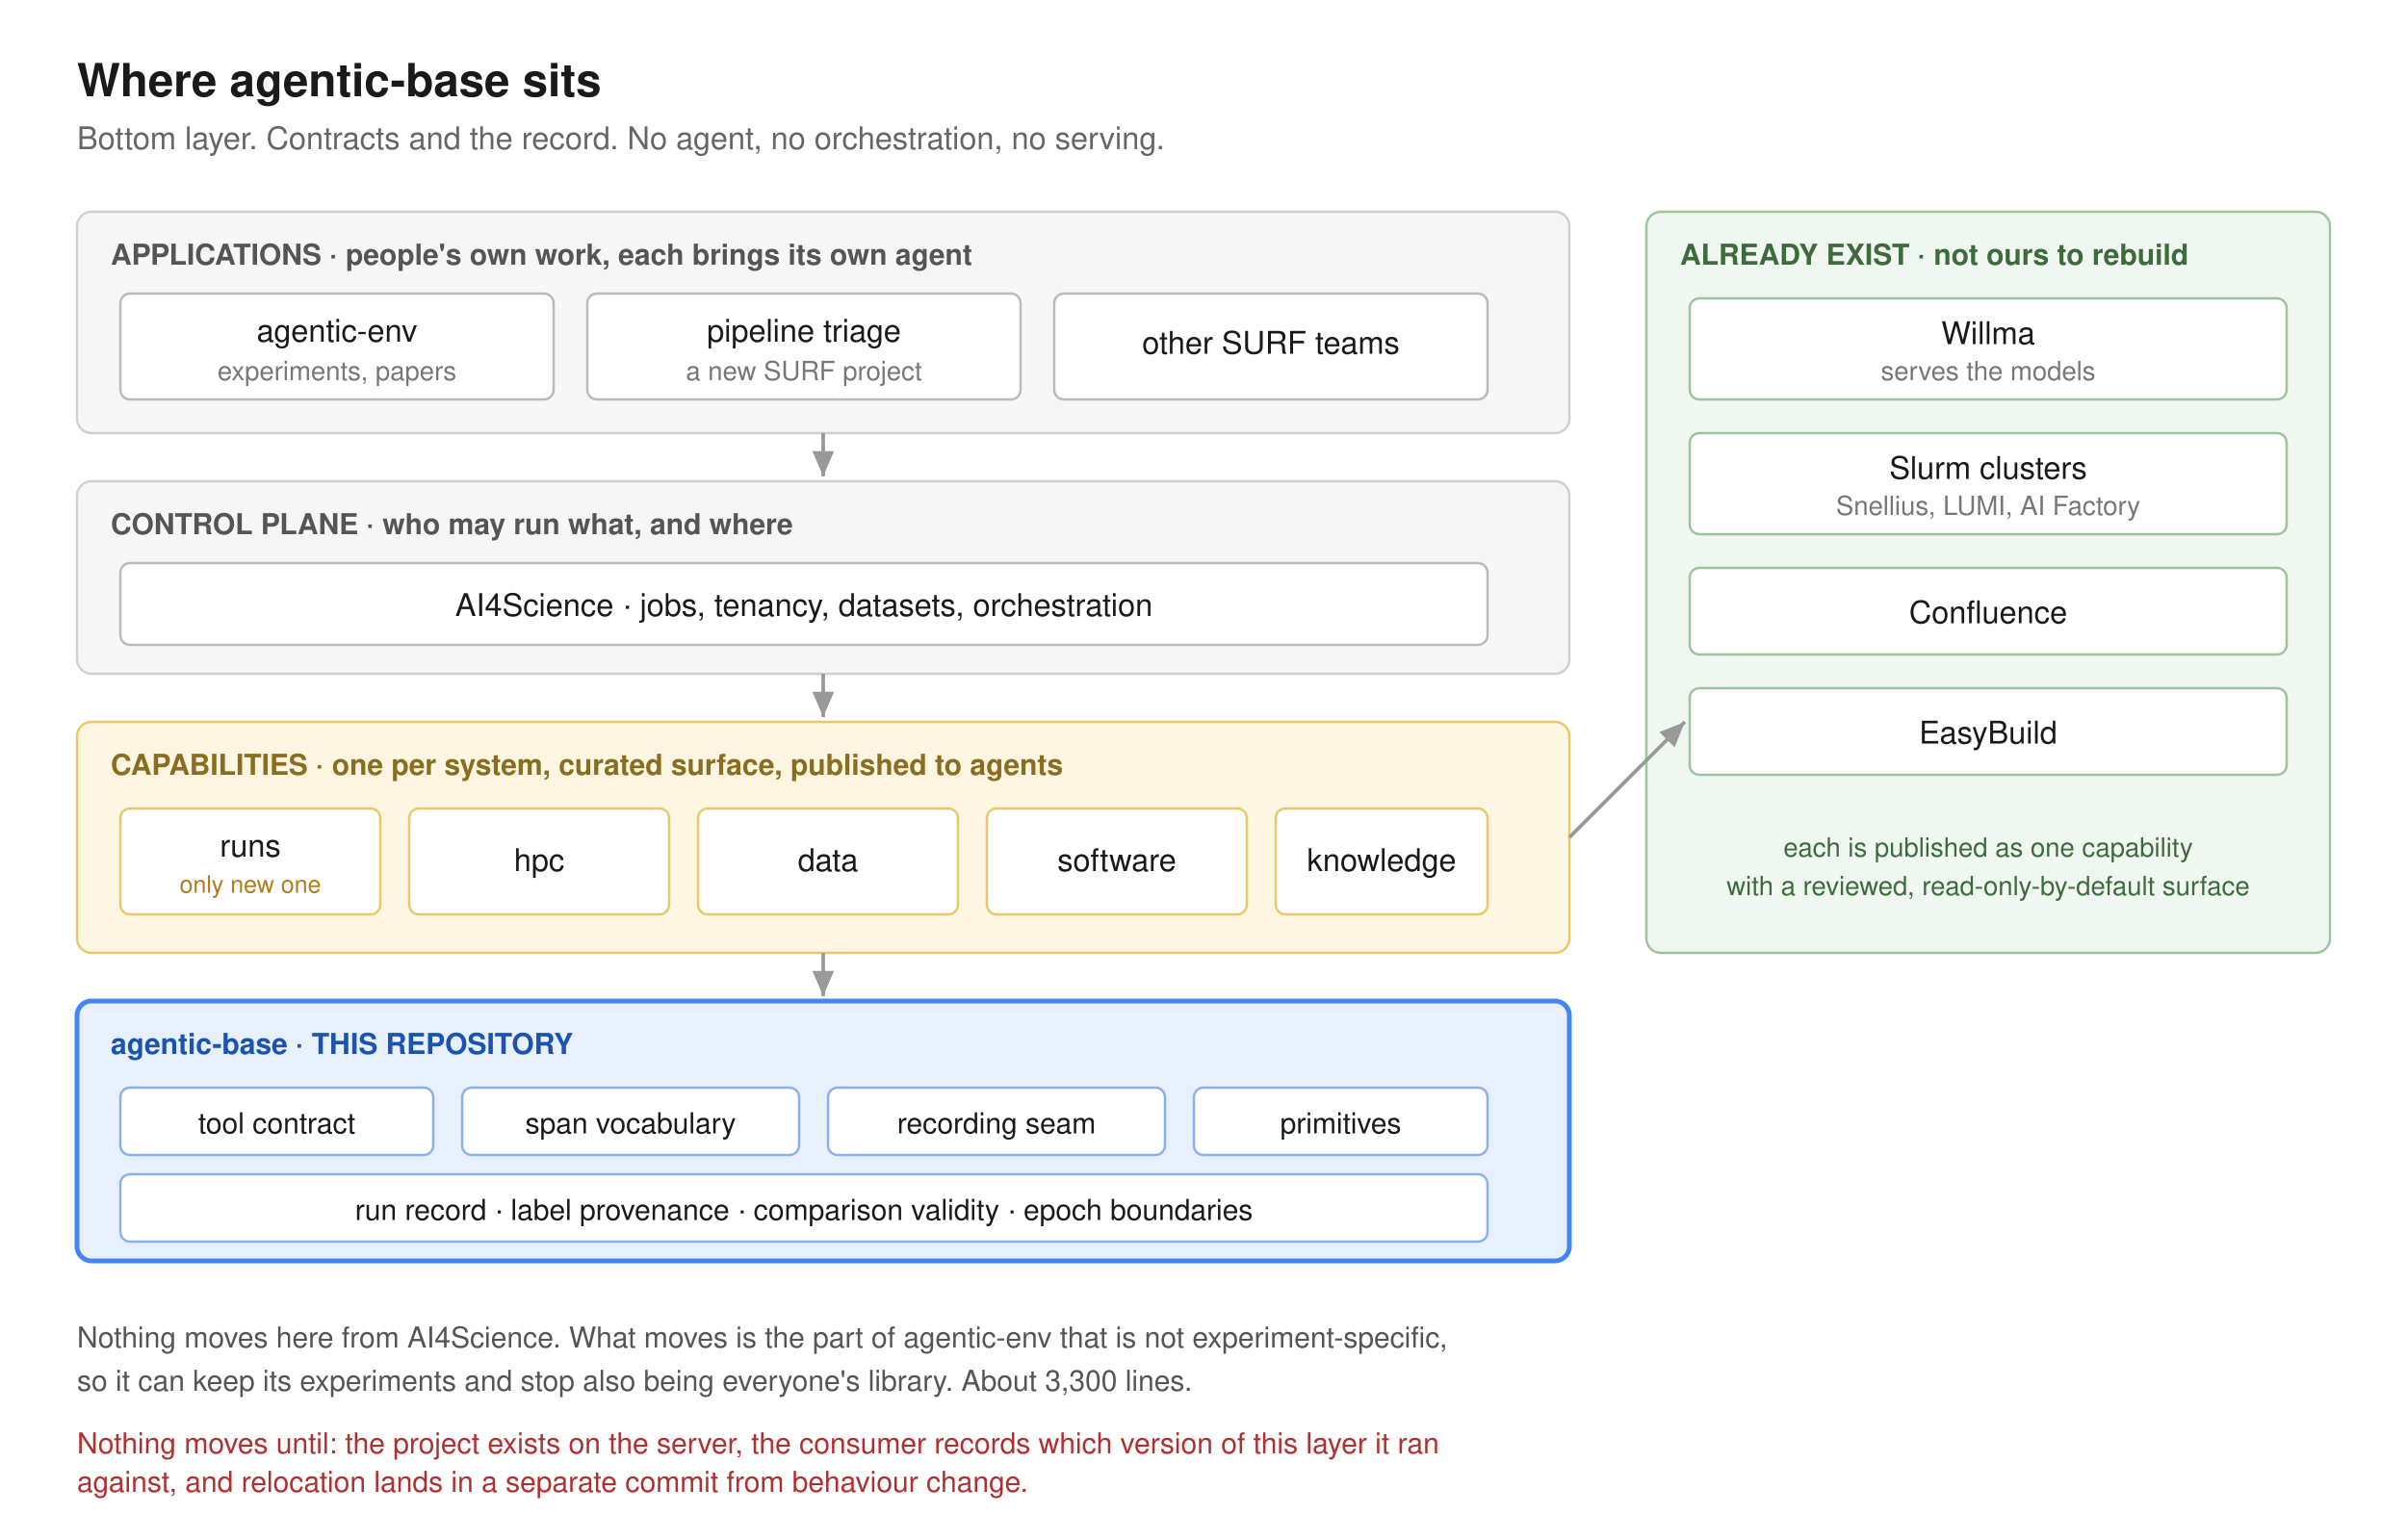
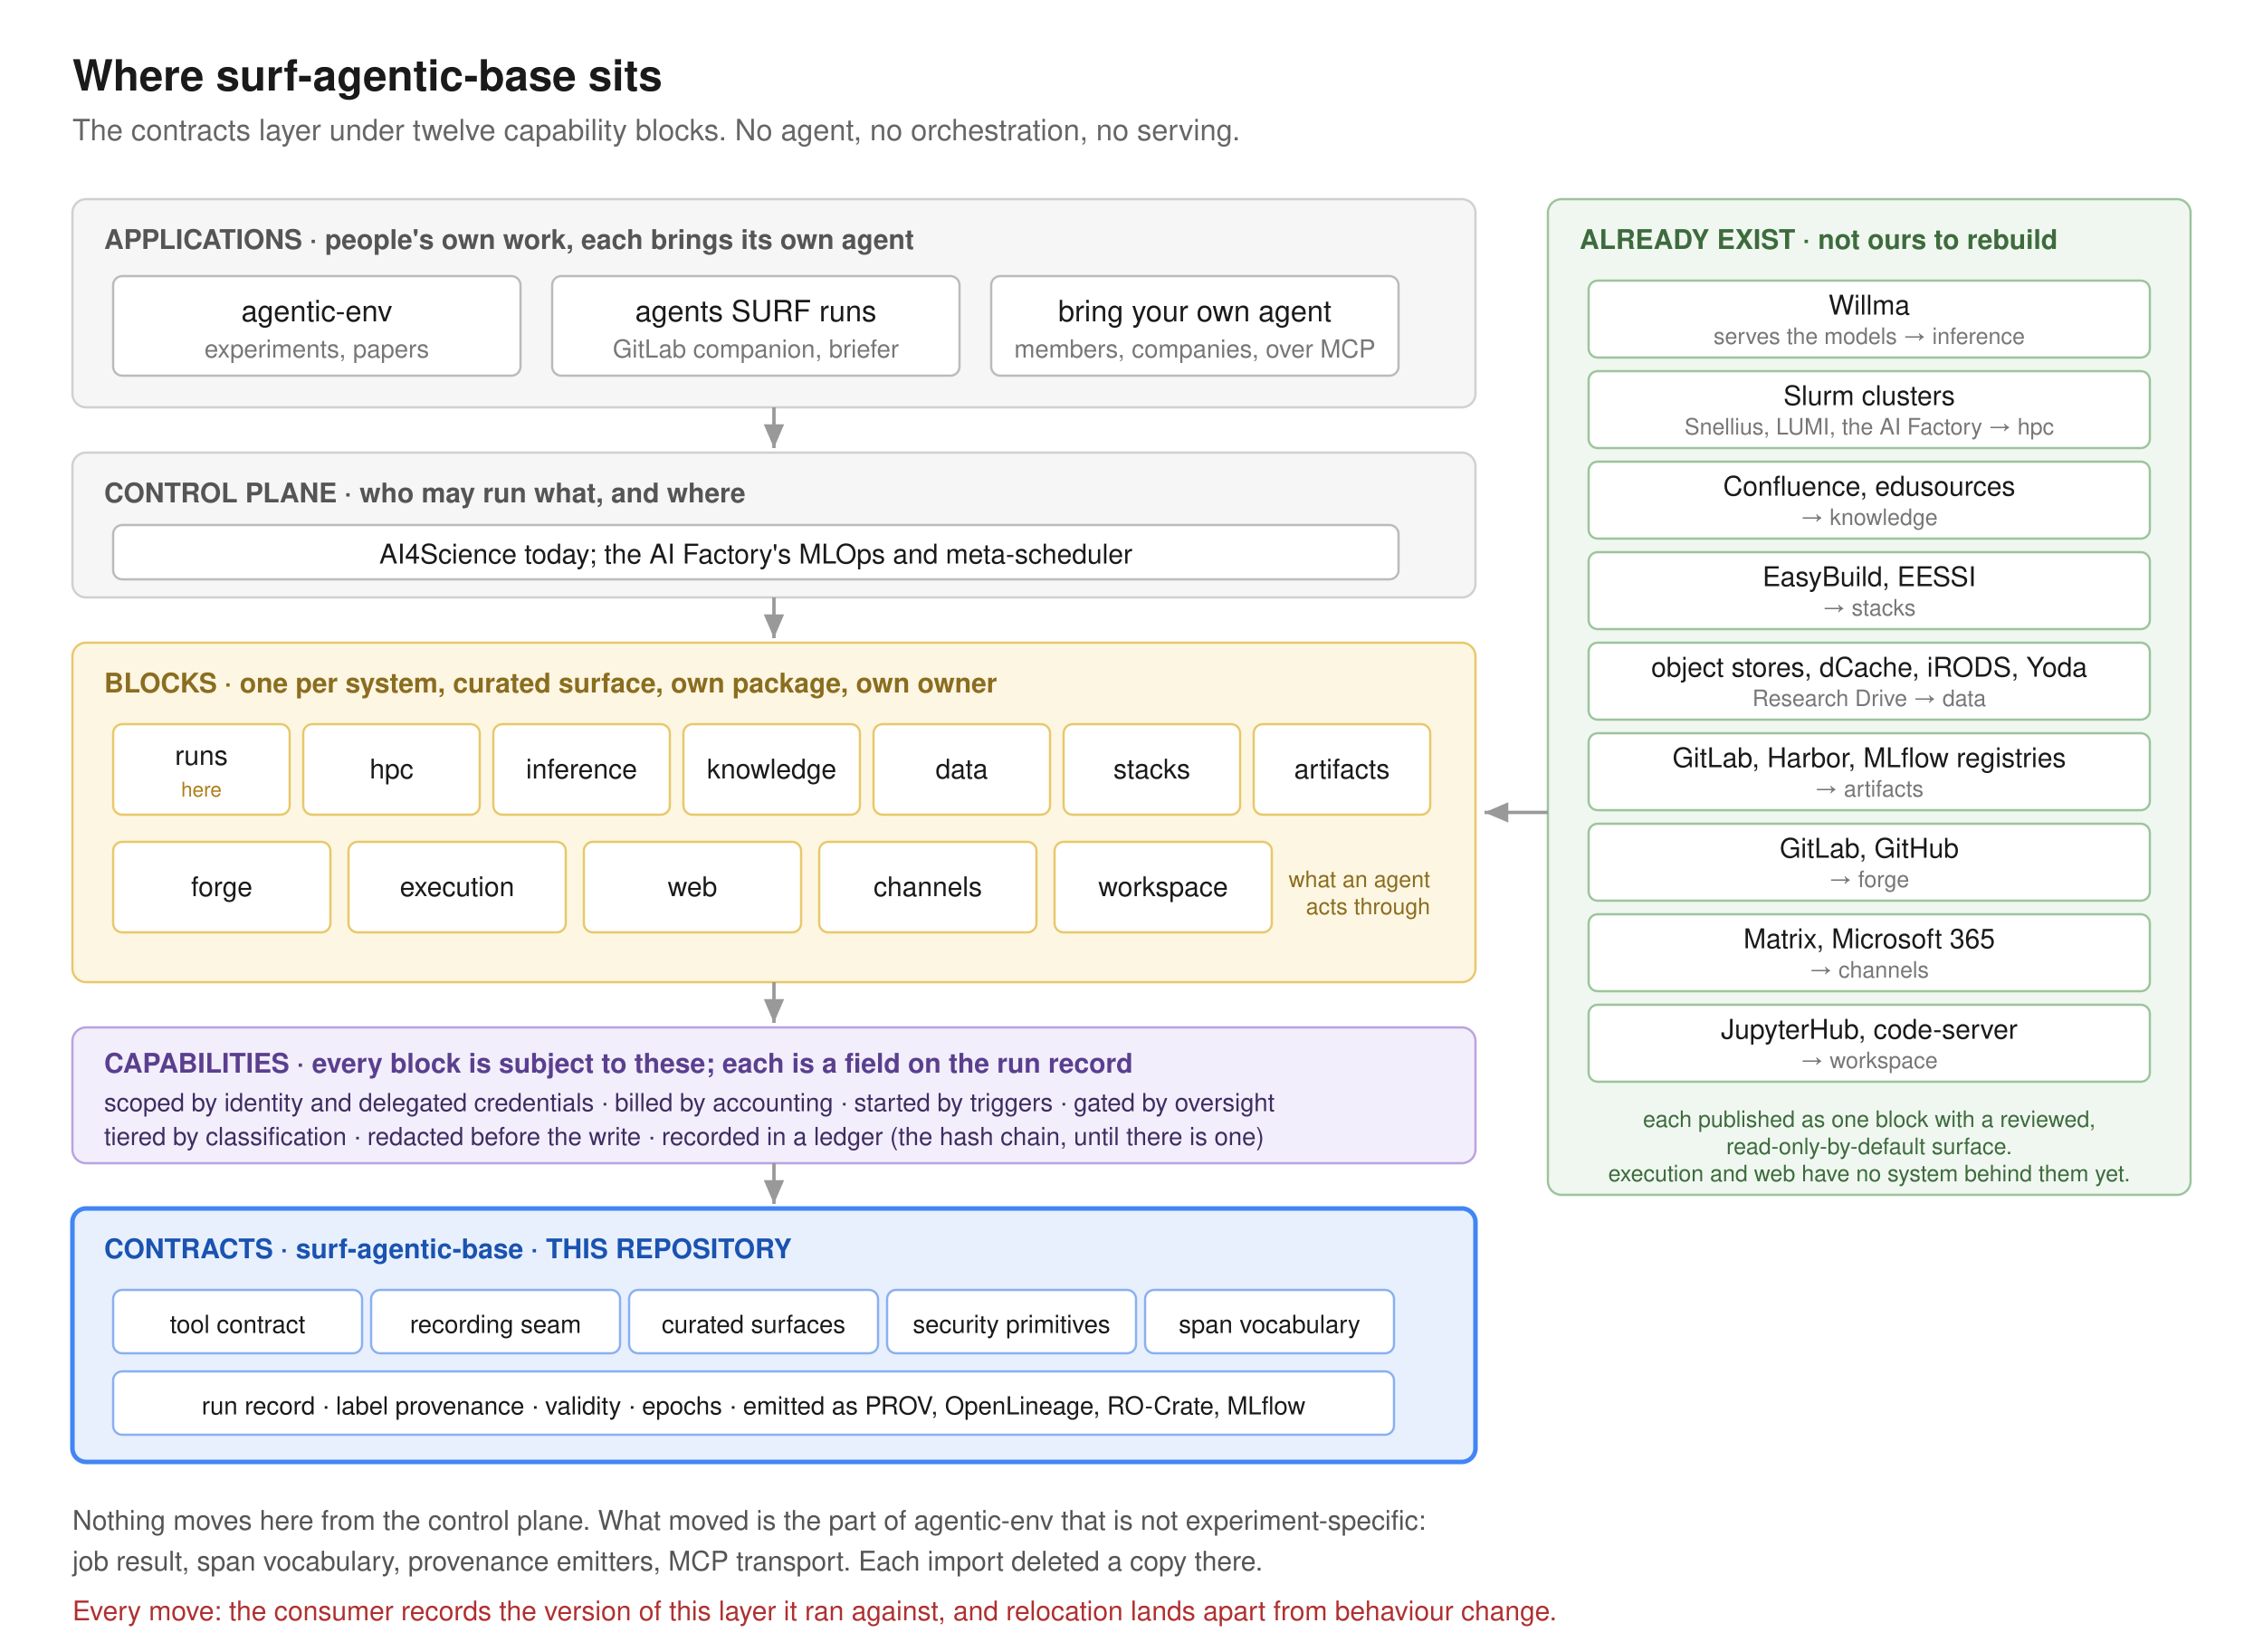
- <svg xmlns="http://www.w3.org/2000/svg" width="1000" height="640" viewBox="0 0 1000 640" font-family="Helvetica, Arial, sans-serif">
-   <rect width="1000" height="640" fill="#ffffff" />
-   <text x="32" y="40" font-size="19" font-weight="600" fill="#1a1a1a">Where agentic-base sits</text>
-   <text x="32" y="62" font-size="13" fill="#666">Bottom layer. Contracts and the record. No agent, no orchestration, no serving.</text>
+ <svg xmlns="http://www.w3.org/2000/svg" width="1000" height="730" viewBox="0 0 1000 730" font-family="Helvetica, Arial, sans-serif">
+   <rect width="1000" height="730" fill="#ffffff" />
+   <text x="32" y="40" font-size="19" font-weight="600" fill="#1a1a1a">Where surf-agentic-base sits</text>
+   <text x="32" y="62" font-size="13" fill="#666">The contracts layer under twelve capability blocks. No agent, no orchestration, no serving.</text>
  <rect x="32" y="88" width="620" height="92" rx="6" fill="#f6f6f6" stroke="#d0d0d0" />
  <text x="46" y="110" font-size="12" font-weight="600" fill="#555">APPLICATIONS · people's own work, each brings its own agent</text>
  <rect x="50" y="122" width="180" height="44" rx="4" fill="#ffffff" stroke="#bbb" />
  <text x="140" y="142" font-size="13" text-anchor="middle" fill="#1a1a1a">agentic-env</text>
  <text x="140" y="158" font-size="11" text-anchor="middle" fill="#777">experiments, papers</text>
  <rect x="244" y="122" width="180" height="44" rx="4" fill="#ffffff" stroke="#bbb" />
-   <text x="334" y="142" font-size="13" text-anchor="middle" fill="#1a1a1a">pipeline triage</text>
-   <text x="334" y="158" font-size="11" text-anchor="middle" fill="#777">a new SURF project</text>
+   <text x="334" y="142" font-size="13" text-anchor="middle" fill="#1a1a1a">agents SURF runs</text>
+   <text x="334" y="158" font-size="11" text-anchor="middle" fill="#777">GitLab companion, briefer</text>
  <rect x="438" y="122" width="180" height="44" rx="4" fill="#ffffff" stroke="#bbb" />
-   <text x="528" y="147" font-size="13" text-anchor="middle" fill="#1a1a1a">other SURF teams</text>
-   <rect x="32" y="200" width="620" height="80" rx="6" fill="#f6f6f6" stroke="#d0d0d0" />
+   <text x="528" y="142" font-size="13" text-anchor="middle" fill="#1a1a1a">bring your own agent</text>
+   <text x="528" y="158" font-size="11" text-anchor="middle" fill="#777">members, companies, over MCP</text>
+   <rect x="32" y="200" width="620" height="64" rx="6" fill="#f6f6f6" stroke="#d0d0d0" />
  <text x="46" y="222" font-size="12" font-weight="600" fill="#555">CONTROL PLANE · who may run what, and where</text>
-   <rect x="50" y="234" width="568" height="34" rx="4" fill="#ffffff" stroke="#bbb" />
-   <text x="334" y="256" font-size="13" text-anchor="middle" fill="#1a1a1a">AI4Science · jobs, tenancy, datasets, orchestration</text>
-   <rect x="32" y="300" width="620" height="96" rx="6" fill="#fdf6e3" stroke="#e8c86a" />
-   <text x="46" y="322" font-size="12" font-weight="600" fill="#8a6d1f">CAPABILITIES · one per system, curated surface, published to agents</text>
-   <rect x="50" y="336" width="108" height="44" rx="4" fill="#ffffff" stroke="#e8c86a" />
-   <text x="104" y="356" font-size="13" text-anchor="middle" fill="#1a1a1a">runs</text>
-   <text x="104" y="371" font-size="10" text-anchor="middle" fill="#b07d1a">only new one</text>
-   <rect x="170" y="336" width="108" height="44" rx="4" fill="#ffffff" stroke="#e8c86a" />
-   <text x="224" y="362" font-size="13" text-anchor="middle" fill="#1a1a1a">hpc</text>
-   <rect x="290" y="336" width="108" height="44" rx="4" fill="#ffffff" stroke="#e8c86a" />
-   <text x="344" y="362" font-size="13" text-anchor="middle" fill="#1a1a1a">data</text>
-   <rect x="410" y="336" width="108" height="44" rx="4" fill="#ffffff" stroke="#e8c86a" />
-   <text x="464" y="362" font-size="13" text-anchor="middle" fill="#1a1a1a">software</text>
-   <rect x="530" y="336" width="88" height="44" rx="4" fill="#ffffff" stroke="#e8c86a" />
-   <text x="574" y="362" font-size="13" text-anchor="middle" fill="#1a1a1a">knowledge</text>
-   <rect x="32" y="416" width="620" height="108" rx="6" fill="#e8f0fe" stroke="#4285f4" stroke-width="2" />
-   <text x="46" y="438" font-size="12" font-weight="600" fill="#1a53b0">agentic-base · THIS REPOSITORY</text>
-   <rect x="50" y="452" width="130" height="28" rx="4" fill="#ffffff" stroke="#8ab0f0" />
-   <text x="115" y="471" font-size="12" text-anchor="middle" fill="#1a1a1a">tool contract</text>
-   <rect x="192" y="452" width="140" height="28" rx="4" fill="#ffffff" stroke="#8ab0f0" />
-   <text x="262" y="471" font-size="12" text-anchor="middle" fill="#1a1a1a">span vocabulary</text>
-   <rect x="344" y="452" width="140" height="28" rx="4" fill="#ffffff" stroke="#8ab0f0" />
-   <text x="414" y="471" font-size="12" text-anchor="middle" fill="#1a1a1a">recording seam</text>
-   <rect x="496" y="452" width="122" height="28" rx="4" fill="#ffffff" stroke="#8ab0f0" />
-   <text x="557" y="471" font-size="12" text-anchor="middle" fill="#1a1a1a">primitives</text>
-   <rect x="50" y="488" width="568" height="28" rx="4" fill="#ffffff" stroke="#8ab0f0" />
-   <text x="334" y="507" font-size="12" text-anchor="middle" fill="#1a1a1a">run record · label provenance · comparison validity · epoch boundaries</text>
-   <rect x="684" y="88" width="284" height="308" rx="6" fill="#f0f7f0" stroke="#9dc49d" />
+   <rect x="50" y="232" width="568" height="24" rx="4" fill="#ffffff" stroke="#bbb" />
+   <text x="334" y="249" font-size="12" text-anchor="middle" fill="#1a1a1a">AI4Science today; the AI Factory's MLOps and meta-scheduler</text>
+   <rect x="32" y="284" width="620" height="150" rx="6" fill="#fdf6e3" stroke="#e8c86a" />
+   <text x="46" y="306" font-size="12" font-weight="600" fill="#8a6d1f">BLOCKS · one per system, curated surface, own package, own owner</text>
+   <rect x="50" y="320" width="78" height="40" rx="4" fill="#ffffff" stroke="#e8c86a" />
+   <text x="89" y="338" font-size="12" text-anchor="middle" fill="#1a1a1a">runs</text>
+   <text x="89" y="352" font-size="9" text-anchor="middle" fill="#b07d1a">here</text>
+   <rect x="134" y="320" width="78" height="40" rx="4" fill="#ffffff" stroke="#e8c86a" />
+   <text x="173" y="344" font-size="12" text-anchor="middle" fill="#1a1a1a">hpc</text>
+   <rect x="218" y="320" width="78" height="40" rx="4" fill="#ffffff" stroke="#e8c86a" />
+   <text x="257" y="344" font-size="12" text-anchor="middle" fill="#1a1a1a">inference</text>
+   <rect x="302" y="320" width="78" height="40" rx="4" fill="#ffffff" stroke="#e8c86a" />
+   <text x="341" y="344" font-size="12" text-anchor="middle" fill="#1a1a1a">knowledge</text>
+   <rect x="386" y="320" width="78" height="40" rx="4" fill="#ffffff" stroke="#e8c86a" />
+   <text x="425" y="344" font-size="12" text-anchor="middle" fill="#1a1a1a">data</text>
+   <rect x="470" y="320" width="78" height="40" rx="4" fill="#ffffff" stroke="#e8c86a" />
+   <text x="509" y="344" font-size="12" text-anchor="middle" fill="#1a1a1a">stacks</text>
+   <rect x="554" y="320" width="78" height="40" rx="4" fill="#ffffff" stroke="#e8c86a" />
+   <text x="593" y="344" font-size="12" text-anchor="middle" fill="#1a1a1a">artifacts</text>
+   <rect x="50" y="372" width="96" height="40" rx="4" fill="#ffffff" stroke="#e8c86a" />
+   <text x="98" y="396" font-size="12" text-anchor="middle" fill="#1a1a1a">forge</text>
+   <rect x="154" y="372" width="96" height="40" rx="4" fill="#ffffff" stroke="#e8c86a" />
+   <text x="202" y="396" font-size="12" text-anchor="middle" fill="#1a1a1a">execution</text>
+   <rect x="258" y="372" width="96" height="40" rx="4" fill="#ffffff" stroke="#e8c86a" />
+   <text x="306" y="396" font-size="12" text-anchor="middle" fill="#1a1a1a">web</text>
+   <rect x="362" y="372" width="96" height="40" rx="4" fill="#ffffff" stroke="#e8c86a" />
+   <text x="410" y="396" font-size="12" text-anchor="middle" fill="#1a1a1a">channels</text>
+   <rect x="466" y="372" width="96" height="40" rx="4" fill="#ffffff" stroke="#e8c86a" />
+   <text x="514" y="396" font-size="12" text-anchor="middle" fill="#1a1a1a">workspace</text>
+   <text x="632" y="392" font-size="10" text-anchor="end" fill="#8a6d1f">what an agent</text>
+   <text x="632" y="404" font-size="10" text-anchor="end" fill="#8a6d1f">acts through</text>
+   <rect x="32" y="454" width="620" height="60" rx="6" fill="#f3eefb" stroke="#b9a3e0" />
+   <text x="46" y="474" font-size="12" font-weight="600" fill="#5a3f8f">CAPABILITIES · every block is subject to these; each is a field on the run record</text>
+   <text x="46" y="491" font-size="11" fill="#3d2d63">scoped by identity and delegated credentials · billed by accounting · started by triggers · gated by oversight</text>
+   <text x="46" y="506" font-size="11" fill="#3d2d63">tiered by classification · redacted before the write · recorded in a ledger (the hash chain, until there is one)</text>
+   <rect x="32" y="534" width="620" height="112" rx="6" fill="#e8f0fe" stroke="#4285f4" stroke-width="2" />
+   <text x="46" y="556" font-size="12" font-weight="600" fill="#1a53b0">CONTRACTS · surf-agentic-base · THIS REPOSITORY</text>
+   <rect x="50" y="570" width="110" height="28" rx="4" fill="#ffffff" stroke="#8ab0f0" />
+   <text x="105" y="589" font-size="11" text-anchor="middle" fill="#1a1a1a">tool contract</text>
+   <rect x="164" y="570" width="110" height="28" rx="4" fill="#ffffff" stroke="#8ab0f0" />
+   <text x="219" y="589" font-size="11" text-anchor="middle" fill="#1a1a1a">recording seam</text>
+   <rect x="278" y="570" width="110" height="28" rx="4" fill="#ffffff" stroke="#8ab0f0" />
+   <text x="333" y="589" font-size="11" text-anchor="middle" fill="#1a1a1a">curated surfaces</text>
+   <rect x="392" y="570" width="110" height="28" rx="4" fill="#ffffff" stroke="#8ab0f0" />
+   <text x="447" y="589" font-size="11" text-anchor="middle" fill="#1a1a1a">security primitives</text>
+   <rect x="506" y="570" width="110" height="28" rx="4" fill="#ffffff" stroke="#8ab0f0" />
+   <text x="561" y="589" font-size="11" text-anchor="middle" fill="#1a1a1a">span vocabulary</text>
+   <rect x="50" y="606" width="566" height="28" rx="4" fill="#ffffff" stroke="#8ab0f0" />
+   <text x="333" y="625" font-size="11" text-anchor="middle" fill="#1a1a1a">run record · label provenance · validity · epochs · emitted as PROV, OpenLineage, RO-Crate, MLflow</text>
+   <rect x="684" y="88" width="284" height="440" rx="6" fill="#f0f7f0" stroke="#9dc49d" />
  <text x="698" y="110" font-size="12" font-weight="600" fill="#3d6b3d">ALREADY EXIST · not ours to rebuild</text>
-   <rect x="702" y="124" width="248" height="42" rx="4" fill="#ffffff" stroke="#9dc49d" />
-   <text x="826" y="143" font-size="13" text-anchor="middle" fill="#1a1a1a">Willma</text>
-   <text x="826" y="158" font-size="11" text-anchor="middle" fill="#777">serves the models</text>
-   <rect x="702" y="180" width="248" height="42" rx="4" fill="#ffffff" stroke="#9dc49d" />
-   <text x="826" y="199" font-size="13" text-anchor="middle" fill="#1a1a1a">Slurm clusters</text>
-   <text x="826" y="214" font-size="11" text-anchor="middle" fill="#777">Snellius, LUMI, AI Factory</text>
-   <rect x="702" y="236" width="248" height="36" rx="4" fill="#ffffff" stroke="#9dc49d" />
-   <text x="826" y="259" font-size="13" text-anchor="middle" fill="#1a1a1a">Confluence</text>
-   <rect x="702" y="286" width="248" height="36" rx="4" fill="#ffffff" stroke="#9dc49d" />
-   <text x="826" y="309" font-size="13" text-anchor="middle" fill="#1a1a1a">EasyBuild</text>
-   <text x="826" y="356" font-size="11" text-anchor="middle" fill="#3d6b3d">each is published as one capability</text>
-   <text x="826" y="372" font-size="11" text-anchor="middle" fill="#3d6b3d">with a reviewed, read-only-by-default surface</text>
+   <rect x="702" y="124" width="248" height="34" rx="4" fill="#ffffff" stroke="#9dc49d" />
+   <text x="826" y="139" font-size="12" text-anchor="middle" fill="#1a1a1a">Willma</text>
+   <text x="826" y="152" font-size="10" text-anchor="middle" fill="#777">serves the models → inference</text>
+   <rect x="702" y="164" width="248" height="34" rx="4" fill="#ffffff" stroke="#9dc49d" />
+   <text x="826" y="179" font-size="12" text-anchor="middle" fill="#1a1a1a">Slurm clusters</text>
+   <text x="826" y="192" font-size="10" text-anchor="middle" fill="#777">Snellius, LUMI, the AI Factory → hpc</text>
+   <rect x="702" y="204" width="248" height="34" rx="4" fill="#ffffff" stroke="#9dc49d" />
+   <text x="826" y="219" font-size="12" text-anchor="middle" fill="#1a1a1a">Confluence, edusources</text>
+   <text x="826" y="232" font-size="10" text-anchor="middle" fill="#777">→ knowledge</text>
+   <rect x="702" y="244" width="248" height="34" rx="4" fill="#ffffff" stroke="#9dc49d" />
+   <text x="826" y="259" font-size="12" text-anchor="middle" fill="#1a1a1a">EasyBuild, EESSI</text>
+   <text x="826" y="272" font-size="10" text-anchor="middle" fill="#777">→ stacks</text>
+   <rect x="702" y="284" width="248" height="34" rx="4" fill="#ffffff" stroke="#9dc49d" />
+   <text x="826" y="299" font-size="12" text-anchor="middle" fill="#1a1a1a">object stores, dCache, iRODS, Yoda</text>
+   <text x="826" y="312" font-size="10" text-anchor="middle" fill="#777">Research Drive → data</text>
+   <rect x="702" y="324" width="248" height="34" rx="4" fill="#ffffff" stroke="#9dc49d" />
+   <text x="826" y="339" font-size="12" text-anchor="middle" fill="#1a1a1a">GitLab, Harbor, MLflow registries</text>
+   <text x="826" y="352" font-size="10" text-anchor="middle" fill="#777">→ artifacts</text>
+   <rect x="702" y="364" width="248" height="34" rx="4" fill="#ffffff" stroke="#9dc49d" />
+   <text x="826" y="379" font-size="12" text-anchor="middle" fill="#1a1a1a">GitLab, GitHub</text>
+   <text x="826" y="392" font-size="10" text-anchor="middle" fill="#777">→ forge</text>
+   <rect x="702" y="404" width="248" height="34" rx="4" fill="#ffffff" stroke="#9dc49d" />
+   <text x="826" y="419" font-size="12" text-anchor="middle" fill="#1a1a1a">Matrix, Microsoft 365</text>
+   <text x="826" y="432" font-size="10" text-anchor="middle" fill="#777">→ channels</text>
+   <rect x="702" y="444" width="248" height="34" rx="4" fill="#ffffff" stroke="#9dc49d" />
+   <text x="826" y="459" font-size="12" text-anchor="middle" fill="#1a1a1a">JupyterHub, code-server</text>
+   <text x="826" y="472" font-size="10" text-anchor="middle" fill="#777">→ workspace</text>
+   <text x="826" y="498" font-size="10" text-anchor="middle" fill="#3d6b3d">each published as one block with a reviewed,</text>
+   <text x="826" y="510" font-size="10" text-anchor="middle" fill="#3d6b3d">read-only-by-default surface.</text>
+   <text x="826" y="522" font-size="10" text-anchor="middle" fill="#3d6b3d">execution and web have no system behind them yet.</text>
  <defs>
    <marker id="a" markerWidth="9" markerHeight="9" refX="7" refY="3" orient="auto">
      <path d="M0,0 L0,6 L7,3 z" fill="#999" />
    </marker>
  </defs>
  <line x1="342" y1="180" x2="342" y2="198" stroke="#999" stroke-width="1.5" marker-end="url(#a)" />
-   <line x1="342" y1="280" x2="342" y2="298" stroke="#999" stroke-width="1.5" marker-end="url(#a)" />
-   <line x1="342" y1="396" x2="342" y2="414" stroke="#999" stroke-width="1.5" marker-end="url(#a)" />
-   <line x1="652" y1="348" x2="700" y2="300" stroke="#999" stroke-width="1.5" marker-end="url(#a)" />
-   <text x="32" y="560" font-size="12" fill="#555">Nothing moves here from AI4Science. What moves is the part of agentic-env that is not experiment-specific,</text>
-   <text x="32" y="578" font-size="12" fill="#555">so it can keep its experiments and stop also being everyone's library. About 3,300 lines.</text>
-   <text x="32" y="604" font-size="12" fill="#b03030">Nothing moves until: the project exists on the server, the consumer records which version of this layer it ran</text>
-   <text x="32" y="620" font-size="12" fill="#b03030">against, and relocation lands in a separate commit from behaviour change.</text>
+   <line x1="342" y1="264" x2="342" y2="282" stroke="#999" stroke-width="1.5" marker-end="url(#a)" />
+   <line x1="342" y1="434" x2="342" y2="452" stroke="#999" stroke-width="1.5" marker-end="url(#a)" />
+   <line x1="342" y1="514" x2="342" y2="532" stroke="#999" stroke-width="1.5" marker-end="url(#a)" />
+   <line x1="684" y1="359" x2="656" y2="359" stroke="#999" stroke-width="1.5" marker-end="url(#a)" />
+   <text x="32" y="676" font-size="12" fill="#555">Nothing moves here from the control plane. What moved is the part of agentic-env that is not experiment-specific:</text>
+   <text x="32" y="694" font-size="12" fill="#555">job result, span vocabulary, provenance emitters, MCP transport. Each import deleted a copy there.</text>
+   <text x="32" y="716" font-size="12" fill="#b03030">Every move: the consumer records the version of this layer it ran against, and relocation lands apart from behaviour change.</text>
</svg>
